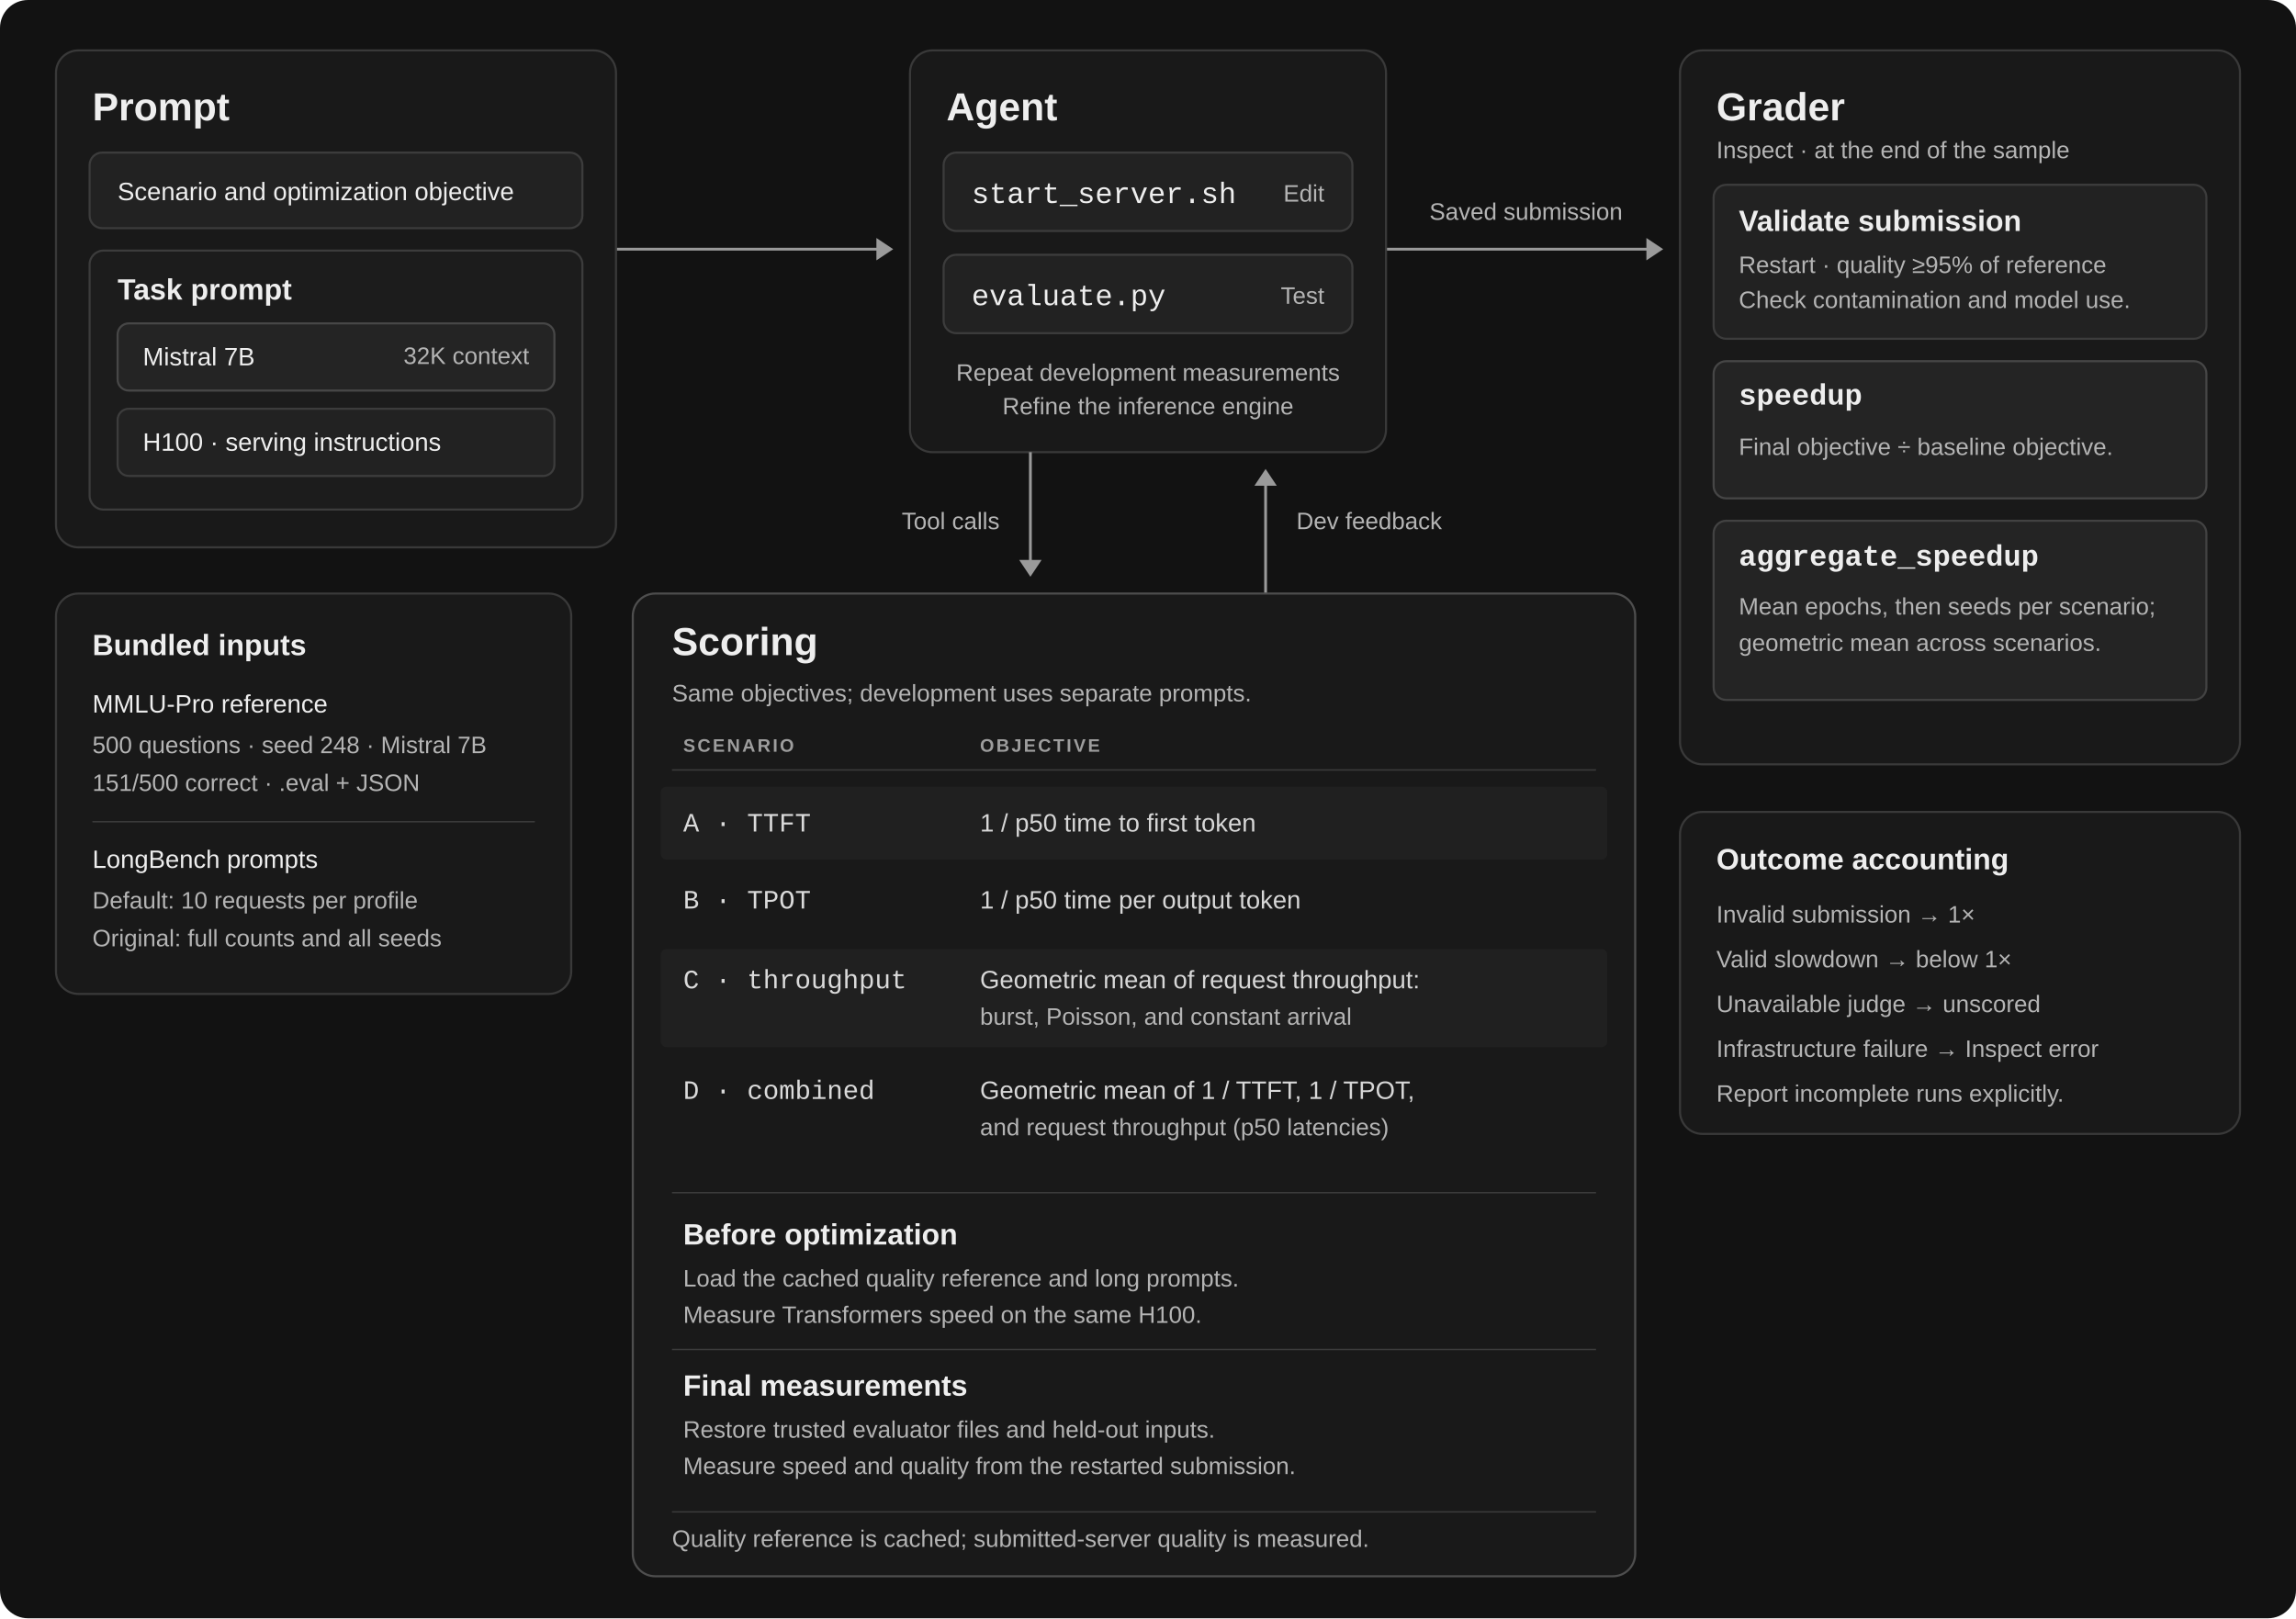
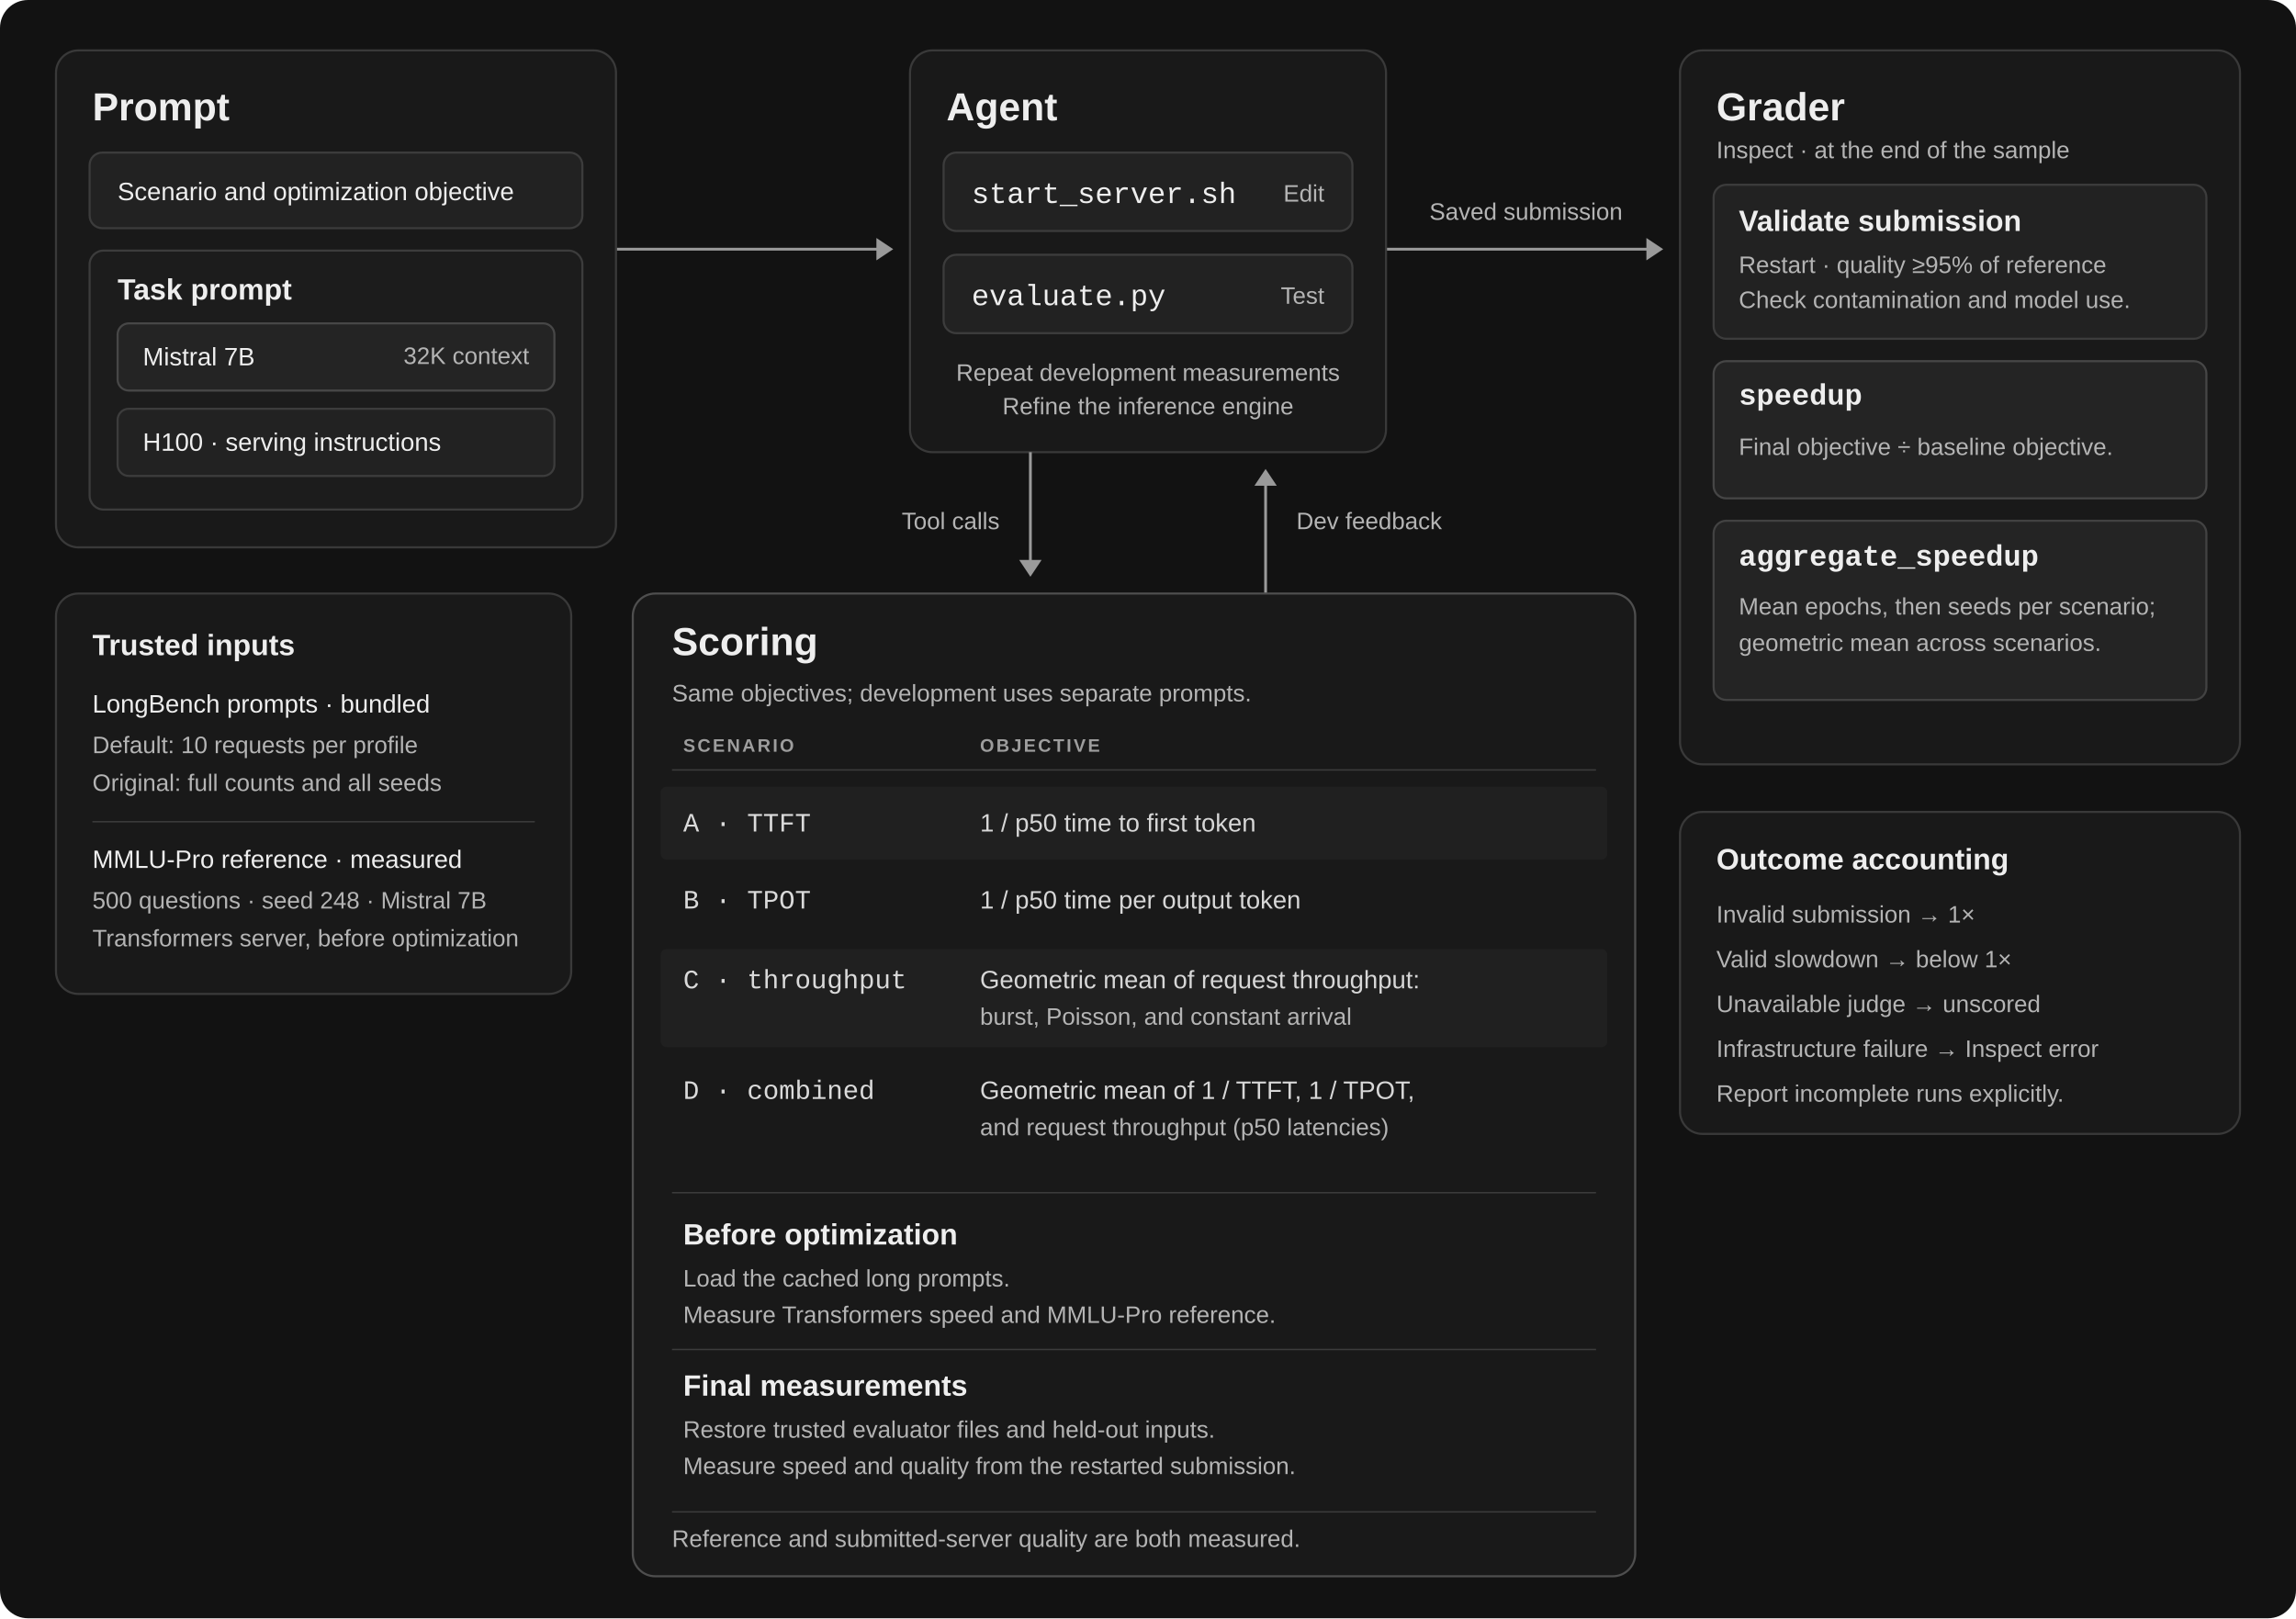
<svg xmlns="http://www.w3.org/2000/svg" width="1640" height="1156" viewBox="0 0 1640 1156" role="img" aria-labelledby="title description">
  <defs>
    <style>
      text { font-family: Arial, Helvetica, sans-serif; fill: #eeeeee; }
      .heading { font-size: 28px; font-weight: 700; }
      .label { font-size: 21px; font-weight: 600; }
      .body { font-size: 18px; }
      .small { font-size: 17px; fill: #b4b4b4; }
      .mono { font-family: 'SFMono-Regular', Consolas, 'Liberation Mono', monospace; }
      .scenario { font-family: 'SFMono-Regular', Consolas, 'Liberation Mono', monospace; font-size: 19px; fill: #dadada; }
      .meaning { font-size: 18px; fill: #d7d7d7; }
      .column { font-size: 13px; font-weight: 600; letter-spacing: 1.5px; fill: #9d9d9d; }
      .panel { fill: #191919; stroke: #393939; stroke-width: 1.5; }
      .slot { fill: #222222; stroke: #3c3c3c; stroke-width: 1.5; }
      .connector { fill: none; stroke: #9a9a9a; stroke-width: 2; }
    </style>
  </defs>
  <rect width="1640" height="1156" rx="20" fill="#121212" />
  <path class="connector" d="M440 178 H628" />
  <path d="M638 178 L626 170 L626 186 Z" fill="#9a9a9a" />
  <path class="connector" d="M990 178 H1178" />
  <path d="M1188 178 L1176 170 L1176 186 Z" fill="#9a9a9a" />
  <text class="small" x="1090" y="157" text-anchor="middle">Saved submission</text>
  <g id="prompt">
    <rect class="panel" x="40" y="36" width="400" height="355" rx="16" />
    <text class="heading" x="66" y="86">Prompt</text>
    <rect class="slot" x="64" y="109" width="352" height="54" rx="9" />
    <text class="body" x="84" y="143">Scenario and optimization objective</text>
    <rect x="64" y="179" width="352" height="185" rx="10" fill="#1c1c1c" stroke="#3c3c3c" stroke-width="1.5" />
    <text class="label" x="84" y="214">Task prompt</text>
    <rect x="84" y="231" width="312" height="48" rx="8" fill="#242424" stroke="#474747" stroke-width="1.5" />
    <text class="body" x="102" y="261">Mistral 7B</text>
    <text class="small" x="378" y="260" text-anchor="end">32K context</text>
    <rect class="slot" x="84" y="292" width="312" height="48" rx="8" />
    <text class="body" x="102" y="322">H100 · serving instructions</text>
  </g>
  <g id="agent">
    <rect class="panel" x="650" y="36" width="340" height="287" rx="16" />
    <text class="heading" x="676" y="86">Agent</text>
    <rect class="slot" x="674" y="109" width="292" height="56" rx="9" />
    <text class="mono" x="694" y="145" font-size="21">start_server.sh</text>
    <text class="small" x="946" y="144" text-anchor="end">Edit</text>
    <rect class="slot" x="674" y="182" width="292" height="56" rx="9" />
    <text class="mono" x="694" y="218" font-size="21">evaluate.py</text>
    <text class="small" x="946" y="217" text-anchor="end">Test</text>
    <text class="small" x="820" y="272" text-anchor="middle">Repeat development measurements</text>
    <text class="small" x="820" y="296" text-anchor="middle">Refine the inference engine</text>
  </g>
  <g id="grader">
    <rect class="panel" x="1200" y="36" width="400" height="510" rx="16" />
    <text class="heading" x="1226" y="86">Grader</text>
    <text class="small" x="1226" y="113">Inspect · at the end of the sample</text>
    <rect class="slot" x="1224" y="132" width="352" height="110" rx="9" />
    <text class="label" x="1242" y="165">Validate submission</text>
    <text class="small" x="1242" y="195">Restart · quality ≥95% of reference</text>
    <text class="small" x="1242" y="220">Check contamination and model use.</text>
    <rect x="1224" y="258" width="352" height="98" rx="9" fill="#242424" stroke="#464646" stroke-width="1.5" />
    <text class="label mono" x="1242" y="289">speedup</text>
    <text class="small" x="1242" y="325">Final objective ÷ baseline objective.</text>
    <rect x="1224" y="372" width="352" height="128" rx="9" fill="#242424" stroke="#424242" stroke-width="1.5" />
    <text class="label mono" x="1242" y="404">aggregate_speedup</text>
    <text class="small" x="1242" y="439">Mean epochs, then seeds per scenario;</text>
    <text class="small" x="1242" y="465">geometric mean across scenarios.</text>
  </g>
  <path class="connector" d="M736 323 V402" />
  <path d="M736 412 L728 400 L744 400 Z" fill="#9a9a9a" />
  <path class="connector" d="M904 424 V345" />
  <path d="M904 335 L896 347 L912 347 Z" fill="#9a9a9a" />
  <text class="small" x="714" y="378" text-anchor="end">Tool calls</text>
  <text class="small" x="926" y="378">Dev feedback</text>
  <g id="references">
    <rect class="panel" x="40" y="424" width="368" height="286" rx="16" />
-     <text class="label" x="66" y="468">Bundled inputs</text>
-     <text class="body" x="66" y="509">MMLU-Pro reference</text>
-     <text class="small" x="66" y="538">500 questions · seed 248 · Mistral 7B</text>
-     <text class="small" x="66" y="565">151/500 correct · .eval + JSON</text>
+     <text class="label" x="66" y="468">Trusted inputs</text>
+     <text class="body" x="66" y="509">LongBench prompts · bundled</text>
+     <text class="small" x="66" y="538">Default: 10 requests per profile</text>
+     <text class="small" x="66" y="565">Original: full counts and all seeds</text>
    <path d="M66 587 H382" stroke="#3c3c3c" />
-     <text class="body" x="66" y="620">LongBench prompts</text>
-     <text class="small" x="66" y="649">Default: 10 requests per profile</text>
-     <text class="small" x="66" y="676">Original: full counts and all seeds</text>
+     <text class="body" x="66" y="620">MMLU-Pro reference · measured</text>
+     <text class="small" x="66" y="649">500 questions · seed 248 · Mistral 7B</text>
+     <text class="small" x="66" y="676">Transformers server, before optimization</text>
  </g>
  <g id="scoring">
    <rect x="452" y="424" width="716" height="702" rx="16" fill="#191919" stroke="#4e4e4e" stroke-width="1.5" />
    <text class="heading" x="480" y="468">Scoring</text>
    <text class="small" x="480" y="501">Same objectives; development uses separate prompts.</text>
    <text class="column" x="488" y="537">SCENARIO</text>
    <text class="column" x="700" y="537">OBJECTIVE</text>
    <path d="M480 550 H1140" stroke="#3c3c3c" />
    <rect x="472" y="562" width="676" height="52" rx="4" fill="#202020" />
    <rect x="472" y="678" width="676" height="70" rx="4" fill="#202020" />
    <text class="scenario" x="488" y="594">A · TTFT</text>
    <text class="meaning" x="700" y="594">1 / p50 time to first token</text>
    <text class="scenario" x="488" y="649">B · TPOT</text>
    <text class="meaning" x="700" y="649">1 / p50 time per output token</text>
    <text class="scenario" x="488" y="706">C · throughput</text>
    <text class="meaning" x="700" y="706">Geometric mean of request throughput:</text>
    <text class="small" x="700" y="732">burst, Poisson, and constant arrival</text>
    <text class="scenario" x="488" y="785">D · combined</text>
    <text class="meaning" x="700" y="785">Geometric mean of 1 / TTFT, 1 / TPOT,</text>
    <text class="small" x="700" y="811">and request throughput (p50 latencies)</text>
    <path d="M480 852 H1140" stroke="#3c3c3c" />
    <text class="label" x="488" y="889">Before optimization</text>
-     <text class="small" x="488" y="919">Load the cached quality reference and long prompts.</text>
-     <text class="small" x="488" y="945">Measure Transformers speed on the same H100.</text>
+     <text class="small" x="488" y="919">Load the cached long prompts.</text>
+     <text class="small" x="488" y="945">Measure Transformers speed and MMLU-Pro reference.</text>
    <path d="M480 964 H1140" stroke="#3c3c3c" />
    <text class="label" x="488" y="997">Final measurements</text>
    <text class="small" x="488" y="1027">Restore trusted evaluator files and held-out inputs.</text>
    <text class="small" x="488" y="1053">Measure speed and quality from the restarted submission.</text>
    <path d="M480 1080 H1140" stroke="#3c3c3c" />
-     <text class="small" x="480" y="1105">Quality reference is cached; submitted-server quality is measured.</text>
+     <text class="small" x="480" y="1105">Reference and submitted-server quality are both measured.</text>
  </g>
  <g id="outcomes">
    <rect class="panel" x="1200" y="580" width="400" height="230" rx="16" />
    <text class="label" x="1226" y="621">Outcome accounting</text>
    <text class="small" x="1226" y="659">Invalid submission → 1×</text>
    <text class="small" x="1226" y="691">Valid slowdown → below 1×</text>
    <text class="small" x="1226" y="723">Unavailable judge → unscored</text>
    <text class="small" x="1226" y="755">Infrastructure failure → Inspect error</text>
    <text class="small" x="1226" y="787">Report incomplete runs explicitly.</text>
  </g>
</svg>
